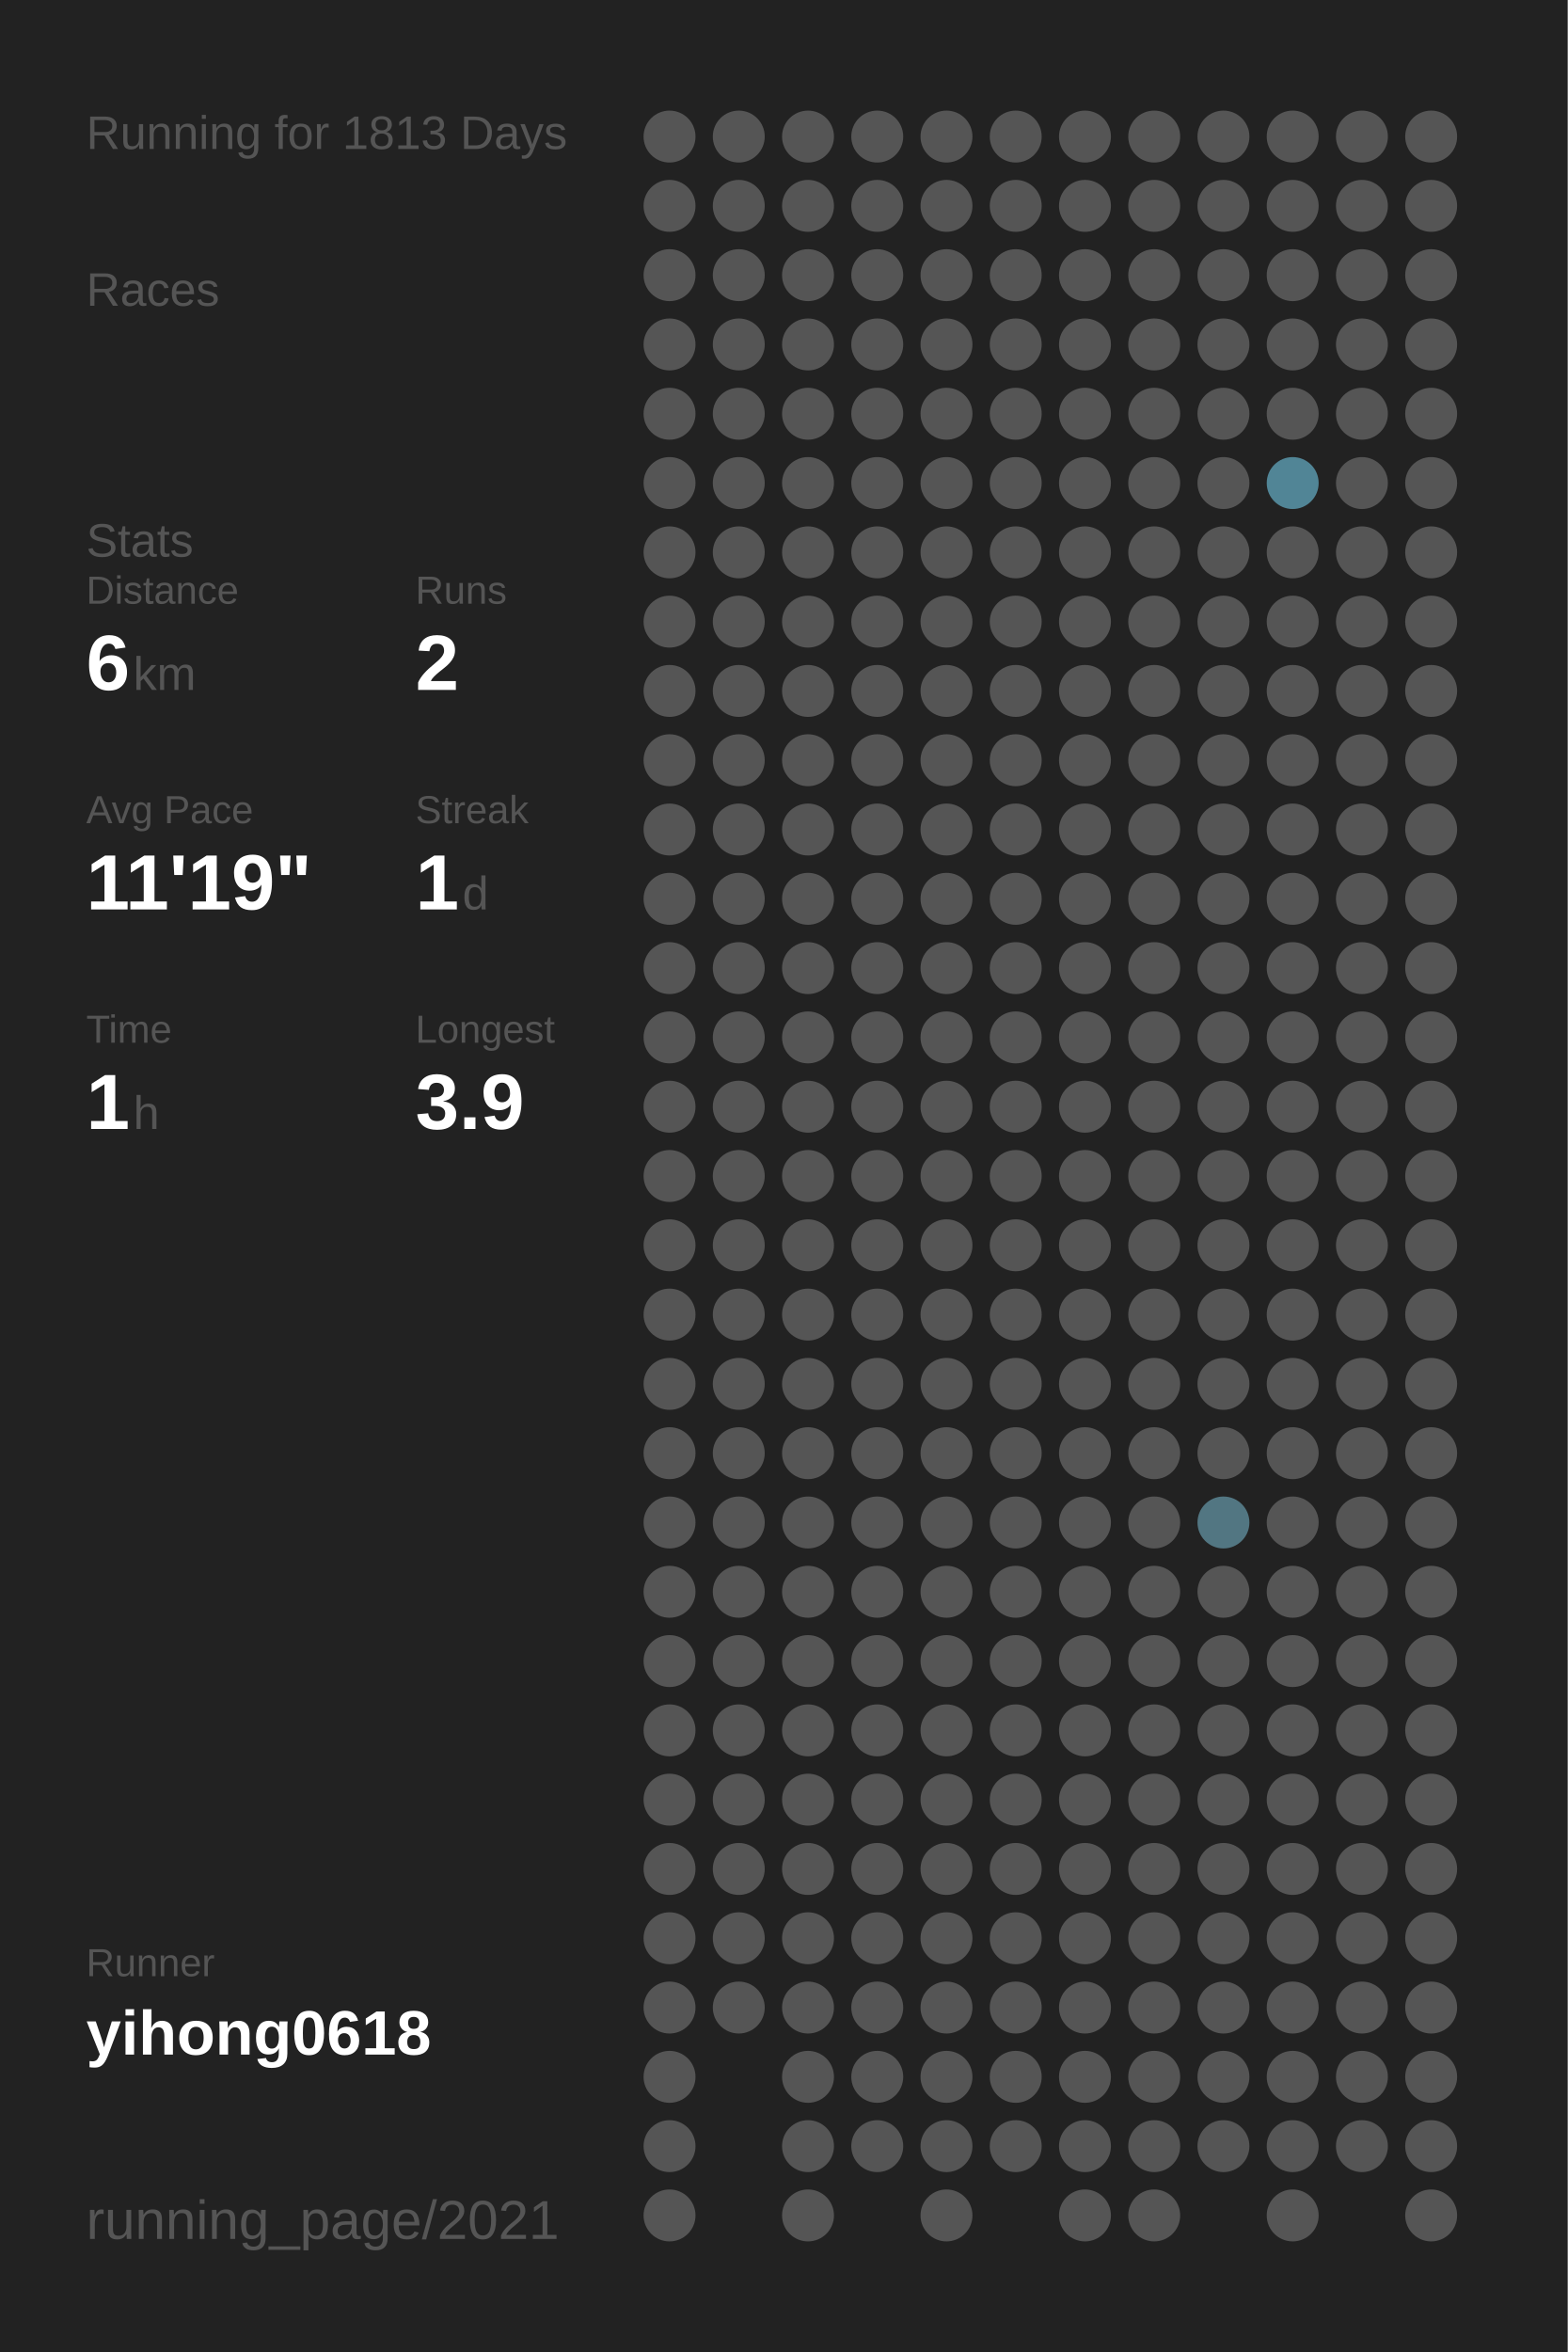
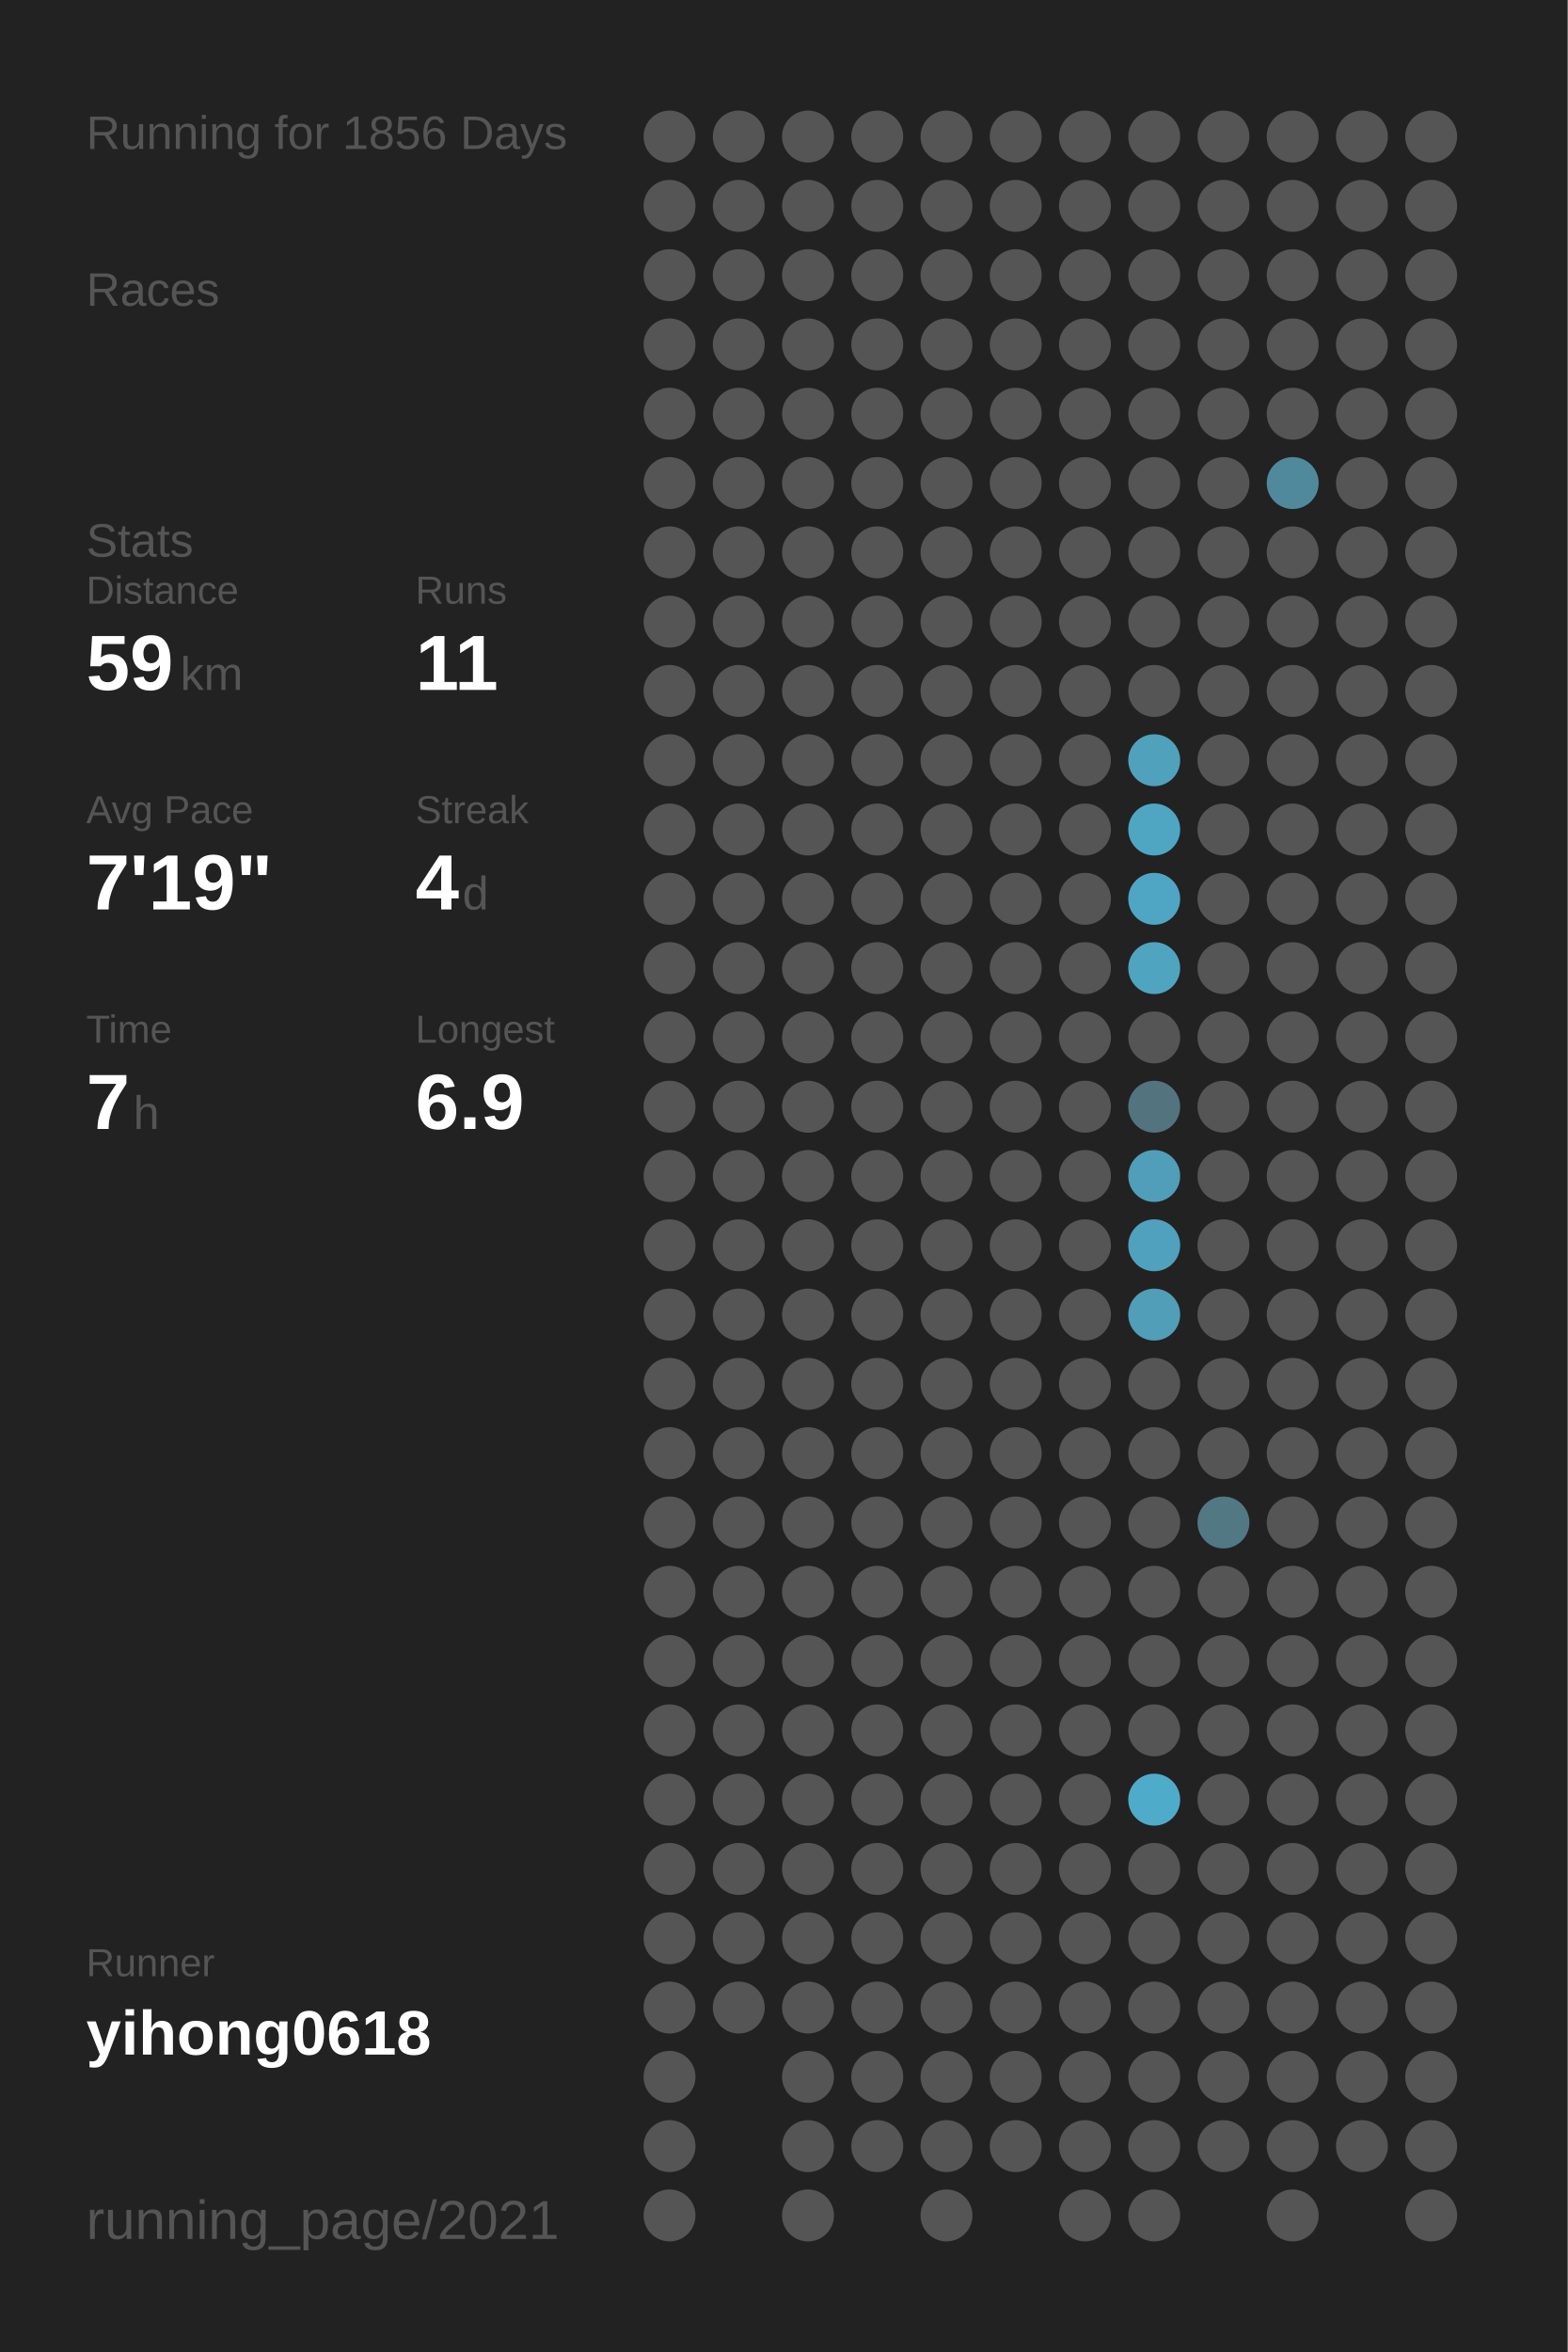
<svg xmlns="http://www.w3.org/2000/svg" baseProfile="full" height="300mm" version="1.1" viewBox="0,0,200,300" width="200mm">
  <defs />
  <rect fill="#222222" height="300" width="200" x="0" y="0" />
-   <text fill="#555555" style="font-size:6px; font-family:Arial;" x="11" y="19">Running for 1813 Days</text>
+   <text fill="#555555" style="font-size:6px; font-family:Arial;" x="11" y="19">Running for 1856 Days</text>
  <text fill="#555555" style="font-size:6px; font-family:Arial;" x="11" y="39">Races</text>
  <text fill="#555555" style="font-size:6px; font-family:Arial;" x="11" y="71">Stats</text>
  <text fill="#555555" style="font-size:5px; font-family:Arial;" x="11" y="77">Distance</text>
-   <text fill="#FFFFFF" style="font-size:10px; font-family:Arial; font-weight:bold;" x="11" y="88">6</text>
-   <text fill="#555555" style="font-size:6px; font-family:Arial;" x="17" y="88">km</text>
+   <text fill="#FFFFFF" style="font-size:10px; font-family:Arial; font-weight:bold;" x="11" y="88">59</text>
+   <text fill="#555555" style="font-size:6px; font-family:Arial;" x="23" y="88">km</text>
  <text fill="#555555" style="font-size:5px; font-family:Arial;" x="53" y="77">Runs</text>
-   <text fill="#FFFFFF" style="font-size:10px; font-family:Arial; font-weight:bold;" x="53" y="88">2</text>
+   <text fill="#FFFFFF" style="font-size:10px; font-family:Arial; font-weight:bold;" x="53" y="88">11</text>
  <text fill="#555555" style="font-size:5px; font-family:Arial;" x="11" y="105">Avg Pace</text>
-   <text fill="#FFFFFF" style="font-size:10px; font-family:Arial; font-weight:bold;" x="11" y="116">11'19"</text>
+   <text fill="#FFFFFF" style="font-size:10px; font-family:Arial; font-weight:bold;" x="11" y="116">7'19"</text>
  <text fill="#555555" style="font-size:5px; font-family:Arial;" x="53" y="105">Streak</text>
-   <text fill="#FFFFFF" style="font-size:10px; font-family:Arial; font-weight:bold;" x="53" y="116">1</text>
+   <text fill="#FFFFFF" style="font-size:10px; font-family:Arial; font-weight:bold;" x="53" y="116">4</text>
  <text fill="#555555" style="font-size:6px; font-family:Arial;" x="59" y="116">d</text>
  <text fill="#555555" style="font-size:5px; font-family:Arial;" x="11" y="133">Time</text>
-   <text fill="#FFFFFF" style="font-size:10px; font-family:Arial; font-weight:bold;" x="11" y="144">1</text>
+   <text fill="#FFFFFF" style="font-size:10px; font-family:Arial; font-weight:bold;" x="11" y="144">7</text>
  <text fill="#555555" style="font-size:6px; font-family:Arial;" x="17" y="144">h</text>
  <text fill="#555555" style="font-size:5px; font-family:Arial;" x="53" y="133">Longest</text>
-   <text fill="#FFFFFF" style="font-size:10px; font-family:Arial; font-weight:bold;" x="53" y="144">3.9</text>
+   <text fill="#FFFFFF" style="font-size:10px; font-family:Arial; font-weight:bold;" x="53" y="144">6.9</text>
  <text fill="#555555" style="font-size:5px; font-family:Arial;" x="11" y="252.065">Runner</text>
  <text fill="#FFFFFF" style="font-size:8px; font-family:Arial; font-weight:bold;" x="11" y="262.065">yihong0618</text>
  <text fill="#555555" style="font-size:7px; font-family:Arial;" x="11" y="285.581">running_page/2021</text>
  <circle cx="85.417" cy="17.419" fill="#555555" r="3.312" />
  <circle cx="85.417" cy="26.258" fill="#555555" r="3.312" />
  <circle cx="85.417" cy="35.097" fill="#555555" r="3.312" />
  <circle cx="85.417" cy="43.935" fill="#555555" r="3.312" />
  <circle cx="85.417" cy="52.774" fill="#555555" r="3.312" />
  <circle cx="85.417" cy="61.613" fill="#555555" r="3.312" />
  <circle cx="85.417" cy="70.452" fill="#555555" r="3.312" />
  <circle cx="85.417" cy="79.29" fill="#555555" r="3.312" />
  <circle cx="85.417" cy="88.129" fill="#555555" r="3.312" />
  <circle cx="85.417" cy="96.968" fill="#555555" r="3.312" />
  <circle cx="85.417" cy="105.806" fill="#555555" r="3.312" />
  <circle cx="85.417" cy="114.645" fill="#555555" r="3.312" />
  <circle cx="85.417" cy="123.484" fill="#555555" r="3.312" />
  <circle cx="85.417" cy="132.323" fill="#555555" r="3.312" />
  <circle cx="85.417" cy="141.161" fill="#555555" r="3.312" />
  <circle cx="85.417" cy="150" fill="#555555" r="3.312" />
  <circle cx="85.417" cy="158.839" fill="#555555" r="3.312" />
  <circle cx="85.417" cy="167.677" fill="#555555" r="3.312" />
  <circle cx="85.417" cy="176.516" fill="#555555" r="3.312" />
  <circle cx="85.417" cy="185.355" fill="#555555" r="3.312" />
  <circle cx="85.417" cy="194.194" fill="#555555" r="3.312" />
  <circle cx="85.417" cy="203.032" fill="#555555" r="3.312" />
  <circle cx="85.417" cy="211.871" fill="#555555" r="3.312" />
  <circle cx="85.417" cy="220.71" fill="#555555" r="3.312" />
  <circle cx="85.417" cy="229.548" fill="#555555" r="3.312" />
  <circle cx="85.417" cy="238.387" fill="#555555" r="3.312" />
  <circle cx="85.417" cy="247.226" fill="#555555" r="3.312" />
  <circle cx="85.417" cy="256.065" fill="#555555" r="3.312" />
  <circle cx="85.417" cy="264.903" fill="#555555" r="3.312" />
  <circle cx="85.417" cy="273.742" fill="#555555" r="3.312" />
  <circle cx="85.417" cy="282.581" fill="#555555" r="3.312" />
  <circle cx="94.25" cy="17.419" fill="#555555" r="3.312" />
  <circle cx="94.25" cy="26.258" fill="#555555" r="3.312" />
  <circle cx="94.25" cy="35.097" fill="#555555" r="3.312" />
  <circle cx="94.25" cy="43.935" fill="#555555" r="3.312" />
  <circle cx="94.25" cy="52.774" fill="#555555" r="3.312" />
  <circle cx="94.25" cy="61.613" fill="#555555" r="3.312" />
  <circle cx="94.25" cy="70.452" fill="#555555" r="3.312" />
  <circle cx="94.25" cy="79.29" fill="#555555" r="3.312" />
  <circle cx="94.25" cy="88.129" fill="#555555" r="3.312" />
  <circle cx="94.25" cy="96.968" fill="#555555" r="3.312" />
  <circle cx="94.25" cy="105.806" fill="#555555" r="3.312" />
  <circle cx="94.25" cy="114.645" fill="#555555" r="3.312" />
  <circle cx="94.25" cy="123.484" fill="#555555" r="3.312" />
  <circle cx="94.25" cy="132.323" fill="#555555" r="3.312" />
  <circle cx="94.25" cy="141.161" fill="#555555" r="3.312" />
  <circle cx="94.25" cy="150" fill="#555555" r="3.312" />
  <circle cx="94.25" cy="158.839" fill="#555555" r="3.312" />
  <circle cx="94.25" cy="167.677" fill="#555555" r="3.312" />
  <circle cx="94.25" cy="176.516" fill="#555555" r="3.312" />
  <circle cx="94.25" cy="185.355" fill="#555555" r="3.312" />
  <circle cx="94.25" cy="194.194" fill="#555555" r="3.312" />
  <circle cx="94.25" cy="203.032" fill="#555555" r="3.312" />
  <circle cx="94.25" cy="211.871" fill="#555555" r="3.312" />
  <circle cx="94.25" cy="220.71" fill="#555555" r="3.312" />
  <circle cx="94.25" cy="229.548" fill="#555555" r="3.312" />
  <circle cx="94.25" cy="238.387" fill="#555555" r="3.312" />
  <circle cx="94.25" cy="247.226" fill="#555555" r="3.312" />
  <circle cx="94.25" cy="256.065" fill="#555555" r="3.312" />
  <circle cx="103.083" cy="17.419" fill="#555555" r="3.312" />
  <circle cx="103.083" cy="26.258" fill="#555555" r="3.312" />
  <circle cx="103.083" cy="35.097" fill="#555555" r="3.312" />
  <circle cx="103.083" cy="43.935" fill="#555555" r="3.312" />
  <circle cx="103.083" cy="52.774" fill="#555555" r="3.312" />
  <circle cx="103.083" cy="61.613" fill="#555555" r="3.312" />
  <circle cx="103.083" cy="70.452" fill="#555555" r="3.312" />
  <circle cx="103.083" cy="79.29" fill="#555555" r="3.312" />
  <circle cx="103.083" cy="88.129" fill="#555555" r="3.312" />
  <circle cx="103.083" cy="96.968" fill="#555555" r="3.312" />
  <circle cx="103.083" cy="105.806" fill="#555555" r="3.312" />
  <circle cx="103.083" cy="114.645" fill="#555555" r="3.312" />
  <circle cx="103.083" cy="123.484" fill="#555555" r="3.312" />
  <circle cx="103.083" cy="132.323" fill="#555555" r="3.312" />
  <circle cx="103.083" cy="141.161" fill="#555555" r="3.312" />
  <circle cx="103.083" cy="150" fill="#555555" r="3.312" />
  <circle cx="103.083" cy="158.839" fill="#555555" r="3.312" />
  <circle cx="103.083" cy="167.677" fill="#555555" r="3.312" />
  <circle cx="103.083" cy="176.516" fill="#555555" r="3.312" />
  <circle cx="103.083" cy="185.355" fill="#555555" r="3.312" />
  <circle cx="103.083" cy="194.194" fill="#555555" r="3.312" />
  <circle cx="103.083" cy="203.032" fill="#555555" r="3.312" />
  <circle cx="103.083" cy="211.871" fill="#555555" r="3.312" />
  <circle cx="103.083" cy="220.71" fill="#555555" r="3.312" />
  <circle cx="103.083" cy="229.548" fill="#555555" r="3.312" />
  <circle cx="103.083" cy="238.387" fill="#555555" r="3.312" />
  <circle cx="103.083" cy="247.226" fill="#555555" r="3.312" />
  <circle cx="103.083" cy="256.065" fill="#555555" r="3.312" />
  <circle cx="103.083" cy="264.903" fill="#555555" r="3.312" />
  <circle cx="103.083" cy="273.742" fill="#555555" r="3.312" />
  <circle cx="103.083" cy="282.581" fill="#555555" r="3.312" />
  <circle cx="111.917" cy="17.419" fill="#555555" r="3.312" />
  <circle cx="111.917" cy="26.258" fill="#555555" r="3.312" />
  <circle cx="111.917" cy="35.097" fill="#555555" r="3.312" />
  <circle cx="111.917" cy="43.935" fill="#555555" r="3.312" />
  <circle cx="111.917" cy="52.774" fill="#555555" r="3.312" />
  <circle cx="111.917" cy="61.613" fill="#555555" r="3.312" />
  <circle cx="111.917" cy="70.452" fill="#555555" r="3.312" />
  <circle cx="111.917" cy="79.29" fill="#555555" r="3.312" />
  <circle cx="111.917" cy="88.129" fill="#555555" r="3.312" />
  <circle cx="111.917" cy="96.968" fill="#555555" r="3.312" />
  <circle cx="111.917" cy="105.806" fill="#555555" r="3.312" />
  <circle cx="111.917" cy="114.645" fill="#555555" r="3.312" />
  <circle cx="111.917" cy="123.484" fill="#555555" r="3.312" />
  <circle cx="111.917" cy="132.323" fill="#555555" r="3.312" />
  <circle cx="111.917" cy="141.161" fill="#555555" r="3.312" />
  <circle cx="111.917" cy="150" fill="#555555" r="3.312" />
  <circle cx="111.917" cy="158.839" fill="#555555" r="3.312" />
  <circle cx="111.917" cy="167.677" fill="#555555" r="3.312" />
  <circle cx="111.917" cy="176.516" fill="#555555" r="3.312" />
  <circle cx="111.917" cy="185.355" fill="#555555" r="3.312" />
  <circle cx="111.917" cy="194.194" fill="#555555" r="3.312" />
  <circle cx="111.917" cy="203.032" fill="#555555" r="3.312" />
  <circle cx="111.917" cy="211.871" fill="#555555" r="3.312" />
  <circle cx="111.917" cy="220.71" fill="#555555" r="3.312" />
  <circle cx="111.917" cy="229.548" fill="#555555" r="3.312" />
  <circle cx="111.917" cy="238.387" fill="#555555" r="3.312" />
  <circle cx="111.917" cy="247.226" fill="#555555" r="3.312" />
  <circle cx="111.917" cy="256.065" fill="#555555" r="3.312" />
  <circle cx="111.917" cy="264.903" fill="#555555" r="3.312" />
  <circle cx="111.917" cy="273.742" fill="#555555" r="3.312" />
  <circle cx="120.75" cy="17.419" fill="#555555" r="3.312" />
  <circle cx="120.75" cy="26.258" fill="#555555" r="3.312" />
  <circle cx="120.75" cy="35.097" fill="#555555" r="3.312" />
  <circle cx="120.75" cy="43.935" fill="#555555" r="3.312" />
  <circle cx="120.75" cy="52.774" fill="#555555" r="3.312" />
  <circle cx="120.75" cy="61.613" fill="#555555" r="3.312" />
  <circle cx="120.75" cy="70.452" fill="#555555" r="3.312" />
  <circle cx="120.75" cy="79.29" fill="#555555" r="3.312" />
  <circle cx="120.75" cy="88.129" fill="#555555" r="3.312" />
  <circle cx="120.75" cy="96.968" fill="#555555" r="3.312" />
  <circle cx="120.75" cy="105.806" fill="#555555" r="3.312" />
  <circle cx="120.75" cy="114.645" fill="#555555" r="3.312" />
  <circle cx="120.75" cy="123.484" fill="#555555" r="3.312" />
  <circle cx="120.75" cy="132.323" fill="#555555" r="3.312" />
  <circle cx="120.75" cy="141.161" fill="#555555" r="3.312" />
  <circle cx="120.75" cy="150" fill="#555555" r="3.312" />
  <circle cx="120.75" cy="158.839" fill="#555555" r="3.312" />
  <circle cx="120.75" cy="167.677" fill="#555555" r="3.312" />
  <circle cx="120.75" cy="176.516" fill="#555555" r="3.312" />
  <circle cx="120.75" cy="185.355" fill="#555555" r="3.312" />
  <circle cx="120.75" cy="194.194" fill="#555555" r="3.312" />
  <circle cx="120.75" cy="203.032" fill="#555555" r="3.312" />
  <circle cx="120.75" cy="211.871" fill="#555555" r="3.312" />
  <circle cx="120.75" cy="220.71" fill="#555555" r="3.312" />
  <circle cx="120.75" cy="229.548" fill="#555555" r="3.312" />
  <circle cx="120.75" cy="238.387" fill="#555555" r="3.312" />
  <circle cx="120.75" cy="247.226" fill="#555555" r="3.312" />
  <circle cx="120.75" cy="256.065" fill="#555555" r="3.312" />
  <circle cx="120.75" cy="264.903" fill="#555555" r="3.312" />
  <circle cx="120.75" cy="273.742" fill="#555555" r="3.312" />
  <circle cx="120.75" cy="282.581" fill="#555555" r="3.312" />
  <circle cx="129.583" cy="17.419" fill="#555555" r="3.312" />
  <circle cx="129.583" cy="26.258" fill="#555555" r="3.312" />
  <circle cx="129.583" cy="35.097" fill="#555555" r="3.312" />
  <circle cx="129.583" cy="43.935" fill="#555555" r="3.312" />
  <circle cx="129.583" cy="52.774" fill="#555555" r="3.312" />
  <circle cx="129.583" cy="61.613" fill="#555555" r="3.312" />
  <circle cx="129.583" cy="70.452" fill="#555555" r="3.312" />
  <circle cx="129.583" cy="79.29" fill="#555555" r="3.312" />
  <circle cx="129.583" cy="88.129" fill="#555555" r="3.312" />
  <circle cx="129.583" cy="96.968" fill="#555555" r="3.312" />
  <circle cx="129.583" cy="105.806" fill="#555555" r="3.312" />
  <circle cx="129.583" cy="114.645" fill="#555555" r="3.312" />
  <circle cx="129.583" cy="123.484" fill="#555555" r="3.312" />
  <circle cx="129.583" cy="132.323" fill="#555555" r="3.312" />
  <circle cx="129.583" cy="141.161" fill="#555555" r="3.312" />
  <circle cx="129.583" cy="150" fill="#555555" r="3.312" />
  <circle cx="129.583" cy="158.839" fill="#555555" r="3.312" />
  <circle cx="129.583" cy="167.677" fill="#555555" r="3.312" />
  <circle cx="129.583" cy="176.516" fill="#555555" r="3.312" />
  <circle cx="129.583" cy="185.355" fill="#555555" r="3.312" />
  <circle cx="129.583" cy="194.194" fill="#555555" r="3.312" />
  <circle cx="129.583" cy="203.032" fill="#555555" r="3.312" />
  <circle cx="129.583" cy="211.871" fill="#555555" r="3.312" />
  <circle cx="129.583" cy="220.71" fill="#555555" r="3.312" />
  <circle cx="129.583" cy="229.548" fill="#555555" r="3.312" />
  <circle cx="129.583" cy="238.387" fill="#555555" r="3.312" />
  <circle cx="129.583" cy="247.226" fill="#555555" r="3.312" />
  <circle cx="129.583" cy="256.065" fill="#555555" r="3.312" />
  <circle cx="129.583" cy="264.903" fill="#555555" r="3.312" />
  <circle cx="129.583" cy="273.742" fill="#555555" r="3.312" />
  <circle cx="138.417" cy="17.419" fill="#555555" r="3.312" />
  <circle cx="138.417" cy="26.258" fill="#555555" r="3.312" />
  <circle cx="138.417" cy="35.097" fill="#555555" r="3.312" />
  <circle cx="138.417" cy="43.935" fill="#555555" r="3.312" />
  <circle cx="138.417" cy="52.774" fill="#555555" r="3.312" />
  <circle cx="138.417" cy="61.613" fill="#555555" r="3.312" />
  <circle cx="138.417" cy="70.452" fill="#555555" r="3.312" />
  <circle cx="138.417" cy="79.29" fill="#555555" r="3.312" />
  <circle cx="138.417" cy="88.129" fill="#555555" r="3.312" />
  <circle cx="138.417" cy="96.968" fill="#555555" r="3.312" />
  <circle cx="138.417" cy="105.806" fill="#555555" r="3.312" />
  <circle cx="138.417" cy="114.645" fill="#555555" r="3.312" />
  <circle cx="138.417" cy="123.484" fill="#555555" r="3.312" />
  <circle cx="138.417" cy="132.323" fill="#555555" r="3.312" />
  <circle cx="138.417" cy="141.161" fill="#555555" r="3.312" />
  <circle cx="138.417" cy="150" fill="#555555" r="3.312" />
  <circle cx="138.417" cy="158.839" fill="#555555" r="3.312" />
  <circle cx="138.417" cy="167.677" fill="#555555" r="3.312" />
  <circle cx="138.417" cy="176.516" fill="#555555" r="3.312" />
  <circle cx="138.417" cy="185.355" fill="#555555" r="3.312" />
  <circle cx="138.417" cy="194.194" fill="#555555" r="3.312" />
  <circle cx="138.417" cy="203.032" fill="#555555" r="3.312" />
  <circle cx="138.417" cy="211.871" fill="#555555" r="3.312" />
  <circle cx="138.417" cy="220.71" fill="#555555" r="3.312" />
  <circle cx="138.417" cy="229.548" fill="#555555" r="3.312" />
  <circle cx="138.417" cy="238.387" fill="#555555" r="3.312" />
  <circle cx="138.417" cy="247.226" fill="#555555" r="3.312" />
  <circle cx="138.417" cy="256.065" fill="#555555" r="3.312" />
  <circle cx="138.417" cy="264.903" fill="#555555" r="3.312" />
  <circle cx="138.417" cy="273.742" fill="#555555" r="3.312" />
  <circle cx="138.417" cy="282.581" fill="#555555" r="3.312" />
  <circle cx="147.25" cy="17.419" fill="#555555" r="3.312" />
  <circle cx="147.25" cy="26.258" fill="#555555" r="3.312" />
  <circle cx="147.25" cy="35.097" fill="#555555" r="3.312" />
  <circle cx="147.25" cy="43.935" fill="#555555" r="3.312" />
  <circle cx="147.25" cy="52.774" fill="#555555" r="3.312" />
  <circle cx="147.25" cy="61.613" fill="#555555" r="3.312" />
  <circle cx="147.25" cy="70.452" fill="#555555" r="3.312" />
  <circle cx="147.25" cy="79.29" fill="#555555" r="3.312" />
  <circle cx="147.25" cy="88.129" fill="#555555" r="3.312" />
-   <circle cx="147.25" cy="96.968" fill="#555555" r="3.312" />
-   <circle cx="147.25" cy="105.806" fill="#555555" r="3.312" />
-   <circle cx="147.25" cy="114.645" fill="#555555" r="3.312" />
-   <circle cx="147.25" cy="123.484" fill="#555555" r="3.312" />
+   <circle cx="147.25" cy="96.968" fill="#50a1bc" r="3.312" />
+   <circle cx="147.25" cy="105.806" fill="#4fa6c3" r="3.312" />
+   <circle cx="147.25" cy="114.645" fill="#4fa6c4" r="3.312" />
+   <circle cx="147.25" cy="123.484" fill="#4fa4c0" r="3.312" />
  <circle cx="147.25" cy="132.323" fill="#555555" r="3.312" />
-   <circle cx="147.25" cy="141.161" fill="#555555" r="3.312" />
-   <circle cx="147.25" cy="150" fill="#555555" r="3.312" />
-   <circle cx="147.25" cy="158.839" fill="#555555" r="3.312" />
-   <circle cx="147.25" cy="167.677" fill="#555555" r="3.312" />
+   <circle cx="147.25" cy="141.161" fill="#53737f" r="3.312" />
+   <circle cx="147.25" cy="150" fill="#509eb9" r="3.312" />
+   <circle cx="147.25" cy="158.839" fill="#50a1bd" r="3.312" />
+   <circle cx="147.25" cy="167.677" fill="#509eb8" r="3.312" />
  <circle cx="147.25" cy="176.516" fill="#555555" r="3.312" />
  <circle cx="147.25" cy="185.355" fill="#555555" r="3.312" />
  <circle cx="147.25" cy="194.194" fill="#555555" r="3.312" />
  <circle cx="147.25" cy="203.032" fill="#555555" r="3.312" />
  <circle cx="147.25" cy="211.871" fill="#555555" r="3.312" />
  <circle cx="147.25" cy="220.71" fill="#555555" r="3.312" />
-   <circle cx="147.25" cy="229.548" fill="#555555" r="3.312" />
+   <circle cx="147.25" cy="229.548" fill="#4fabca" r="3.312" />
  <circle cx="147.25" cy="238.387" fill="#555555" r="3.312" />
  <circle cx="147.25" cy="247.226" fill="#555555" r="3.312" />
  <circle cx="147.25" cy="256.065" fill="#555555" r="3.312" />
  <circle cx="147.25" cy="264.903" fill="#555555" r="3.312" />
  <circle cx="147.25" cy="273.742" fill="#555555" r="3.312" />
  <circle cx="147.25" cy="282.581" fill="#555555" r="3.312" />
  <circle cx="156.083" cy="17.419" fill="#555555" r="3.312" />
  <circle cx="156.083" cy="26.258" fill="#555555" r="3.312" />
  <circle cx="156.083" cy="35.097" fill="#555555" r="3.312" />
  <circle cx="156.083" cy="43.935" fill="#555555" r="3.312" />
  <circle cx="156.083" cy="52.774" fill="#555555" r="3.312" />
  <circle cx="156.083" cy="61.613" fill="#555555" r="3.312" />
  <circle cx="156.083" cy="70.452" fill="#555555" r="3.312" />
  <circle cx="156.083" cy="79.29" fill="#555555" r="3.312" />
  <circle cx="156.083" cy="88.129" fill="#555555" r="3.312" />
  <circle cx="156.083" cy="96.968" fill="#555555" r="3.312" />
  <circle cx="156.083" cy="105.806" fill="#555555" r="3.312" />
  <circle cx="156.083" cy="114.645" fill="#555555" r="3.312" />
  <circle cx="156.083" cy="123.484" fill="#555555" r="3.312" />
  <circle cx="156.083" cy="132.323" fill="#555555" r="3.312" />
  <circle cx="156.083" cy="141.161" fill="#555555" r="3.312" />
  <circle cx="156.083" cy="150" fill="#555555" r="3.312" />
  <circle cx="156.083" cy="158.839" fill="#555555" r="3.312" />
  <circle cx="156.083" cy="167.677" fill="#555555" r="3.312" />
  <circle cx="156.083" cy="176.516" fill="#555555" r="3.312" />
  <circle cx="156.083" cy="185.355" fill="#555555" r="3.312" />
-   <circle cx="156.083" cy="194.194" fill="#527682" r="3.312" />
+   <circle cx="156.083" cy="194.194" fill="#527884" r="3.312" />
  <circle cx="156.083" cy="203.032" fill="#555555" r="3.312" />
  <circle cx="156.083" cy="211.871" fill="#555555" r="3.312" />
  <circle cx="156.083" cy="220.71" fill="#555555" r="3.312" />
  <circle cx="156.083" cy="229.548" fill="#555555" r="3.312" />
  <circle cx="156.083" cy="238.387" fill="#555555" r="3.312" />
  <circle cx="156.083" cy="247.226" fill="#555555" r="3.312" />
  <circle cx="156.083" cy="256.065" fill="#555555" r="3.312" />
  <circle cx="156.083" cy="264.903" fill="#555555" r="3.312" />
  <circle cx="156.083" cy="273.742" fill="#555555" r="3.312" />
  <circle cx="164.917" cy="17.419" fill="#555555" r="3.312" />
  <circle cx="164.917" cy="26.258" fill="#555555" r="3.312" />
  <circle cx="164.917" cy="35.097" fill="#555555" r="3.312" />
  <circle cx="164.917" cy="43.935" fill="#555555" r="3.312" />
  <circle cx="164.917" cy="52.774" fill="#555555" r="3.312" />
-   <circle cx="164.917" cy="61.613" fill="#518596" r="3.312" />
+   <circle cx="164.917" cy="61.613" fill="#51899c" r="3.312" />
  <circle cx="164.917" cy="70.452" fill="#555555" r="3.312" />
  <circle cx="164.917" cy="79.29" fill="#555555" r="3.312" />
  <circle cx="164.917" cy="88.129" fill="#555555" r="3.312" />
  <circle cx="164.917" cy="96.968" fill="#555555" r="3.312" />
  <circle cx="164.917" cy="105.806" fill="#555555" r="3.312" />
  <circle cx="164.917" cy="114.645" fill="#555555" r="3.312" />
  <circle cx="164.917" cy="123.484" fill="#555555" r="3.312" />
  <circle cx="164.917" cy="132.323" fill="#555555" r="3.312" />
  <circle cx="164.917" cy="141.161" fill="#555555" r="3.312" />
  <circle cx="164.917" cy="150" fill="#555555" r="3.312" />
  <circle cx="164.917" cy="158.839" fill="#555555" r="3.312" />
  <circle cx="164.917" cy="167.677" fill="#555555" r="3.312" />
  <circle cx="164.917" cy="176.516" fill="#555555" r="3.312" />
  <circle cx="164.917" cy="185.355" fill="#555555" r="3.312" />
  <circle cx="164.917" cy="194.194" fill="#555555" r="3.312" />
  <circle cx="164.917" cy="203.032" fill="#555555" r="3.312" />
  <circle cx="164.917" cy="211.871" fill="#555555" r="3.312" />
  <circle cx="164.917" cy="220.71" fill="#555555" r="3.312" />
  <circle cx="164.917" cy="229.548" fill="#555555" r="3.312" />
  <circle cx="164.917" cy="238.387" fill="#555555" r="3.312" />
  <circle cx="164.917" cy="247.226" fill="#555555" r="3.312" />
  <circle cx="164.917" cy="256.065" fill="#555555" r="3.312" />
  <circle cx="164.917" cy="264.903" fill="#555555" r="3.312" />
  <circle cx="164.917" cy="273.742" fill="#555555" r="3.312" />
  <circle cx="164.917" cy="282.581" fill="#555555" r="3.312" />
  <circle cx="173.75" cy="17.419" fill="#555555" r="3.312" />
  <circle cx="173.75" cy="26.258" fill="#555555" r="3.312" />
  <circle cx="173.75" cy="35.097" fill="#555555" r="3.312" />
  <circle cx="173.75" cy="43.935" fill="#555555" r="3.312" />
  <circle cx="173.75" cy="52.774" fill="#555555" r="3.312" />
  <circle cx="173.75" cy="61.613" fill="#555555" r="3.312" />
  <circle cx="173.75" cy="70.452" fill="#555555" r="3.312" />
  <circle cx="173.75" cy="79.29" fill="#555555" r="3.312" />
  <circle cx="173.75" cy="88.129" fill="#555555" r="3.312" />
  <circle cx="173.75" cy="96.968" fill="#555555" r="3.312" />
  <circle cx="173.75" cy="105.806" fill="#555555" r="3.312" />
  <circle cx="173.75" cy="114.645" fill="#555555" r="3.312" />
  <circle cx="173.75" cy="123.484" fill="#555555" r="3.312" />
  <circle cx="173.75" cy="132.323" fill="#555555" r="3.312" />
  <circle cx="173.75" cy="141.161" fill="#555555" r="3.312" />
  <circle cx="173.75" cy="150" fill="#555555" r="3.312" />
  <circle cx="173.75" cy="158.839" fill="#555555" r="3.312" />
  <circle cx="173.75" cy="167.677" fill="#555555" r="3.312" />
  <circle cx="173.75" cy="176.516" fill="#555555" r="3.312" />
  <circle cx="173.75" cy="185.355" fill="#555555" r="3.312" />
  <circle cx="173.75" cy="194.194" fill="#555555" r="3.312" />
  <circle cx="173.75" cy="203.032" fill="#555555" r="3.312" />
  <circle cx="173.75" cy="211.871" fill="#555555" r="3.312" />
  <circle cx="173.75" cy="220.71" fill="#555555" r="3.312" />
  <circle cx="173.75" cy="229.548" fill="#555555" r="3.312" />
  <circle cx="173.75" cy="238.387" fill="#555555" r="3.312" />
  <circle cx="173.75" cy="247.226" fill="#555555" r="3.312" />
  <circle cx="173.75" cy="256.065" fill="#555555" r="3.312" />
  <circle cx="173.75" cy="264.903" fill="#555555" r="3.312" />
  <circle cx="173.75" cy="273.742" fill="#555555" r="3.312" />
  <circle cx="182.583" cy="17.419" fill="#555555" r="3.312" />
  <circle cx="182.583" cy="26.258" fill="#555555" r="3.312" />
  <circle cx="182.583" cy="35.097" fill="#555555" r="3.312" />
  <circle cx="182.583" cy="43.935" fill="#555555" r="3.312" />
  <circle cx="182.583" cy="52.774" fill="#555555" r="3.312" />
  <circle cx="182.583" cy="61.613" fill="#555555" r="3.312" />
  <circle cx="182.583" cy="70.452" fill="#555555" r="3.312" />
  <circle cx="182.583" cy="79.29" fill="#555555" r="3.312" />
  <circle cx="182.583" cy="88.129" fill="#555555" r="3.312" />
  <circle cx="182.583" cy="96.968" fill="#555555" r="3.312" />
  <circle cx="182.583" cy="105.806" fill="#555555" r="3.312" />
  <circle cx="182.583" cy="114.645" fill="#555555" r="3.312" />
  <circle cx="182.583" cy="123.484" fill="#555555" r="3.312" />
  <circle cx="182.583" cy="132.323" fill="#555555" r="3.312" />
  <circle cx="182.583" cy="141.161" fill="#555555" r="3.312" />
  <circle cx="182.583" cy="150" fill="#555555" r="3.312" />
  <circle cx="182.583" cy="158.839" fill="#555555" r="3.312" />
  <circle cx="182.583" cy="167.677" fill="#555555" r="3.312" />
  <circle cx="182.583" cy="176.516" fill="#555555" r="3.312" />
  <circle cx="182.583" cy="185.355" fill="#555555" r="3.312" />
  <circle cx="182.583" cy="194.194" fill="#555555" r="3.312" />
  <circle cx="182.583" cy="203.032" fill="#555555" r="3.312" />
  <circle cx="182.583" cy="211.871" fill="#555555" r="3.312" />
  <circle cx="182.583" cy="220.71" fill="#555555" r="3.312" />
  <circle cx="182.583" cy="229.548" fill="#555555" r="3.312" />
  <circle cx="182.583" cy="238.387" fill="#555555" r="3.312" />
  <circle cx="182.583" cy="247.226" fill="#555555" r="3.312" />
  <circle cx="182.583" cy="256.065" fill="#555555" r="3.312" />
  <circle cx="182.583" cy="264.903" fill="#555555" r="3.312" />
  <circle cx="182.583" cy="273.742" fill="#555555" r="3.312" />
  <circle cx="182.583" cy="282.581" fill="#555555" r="3.312" />
</svg>
